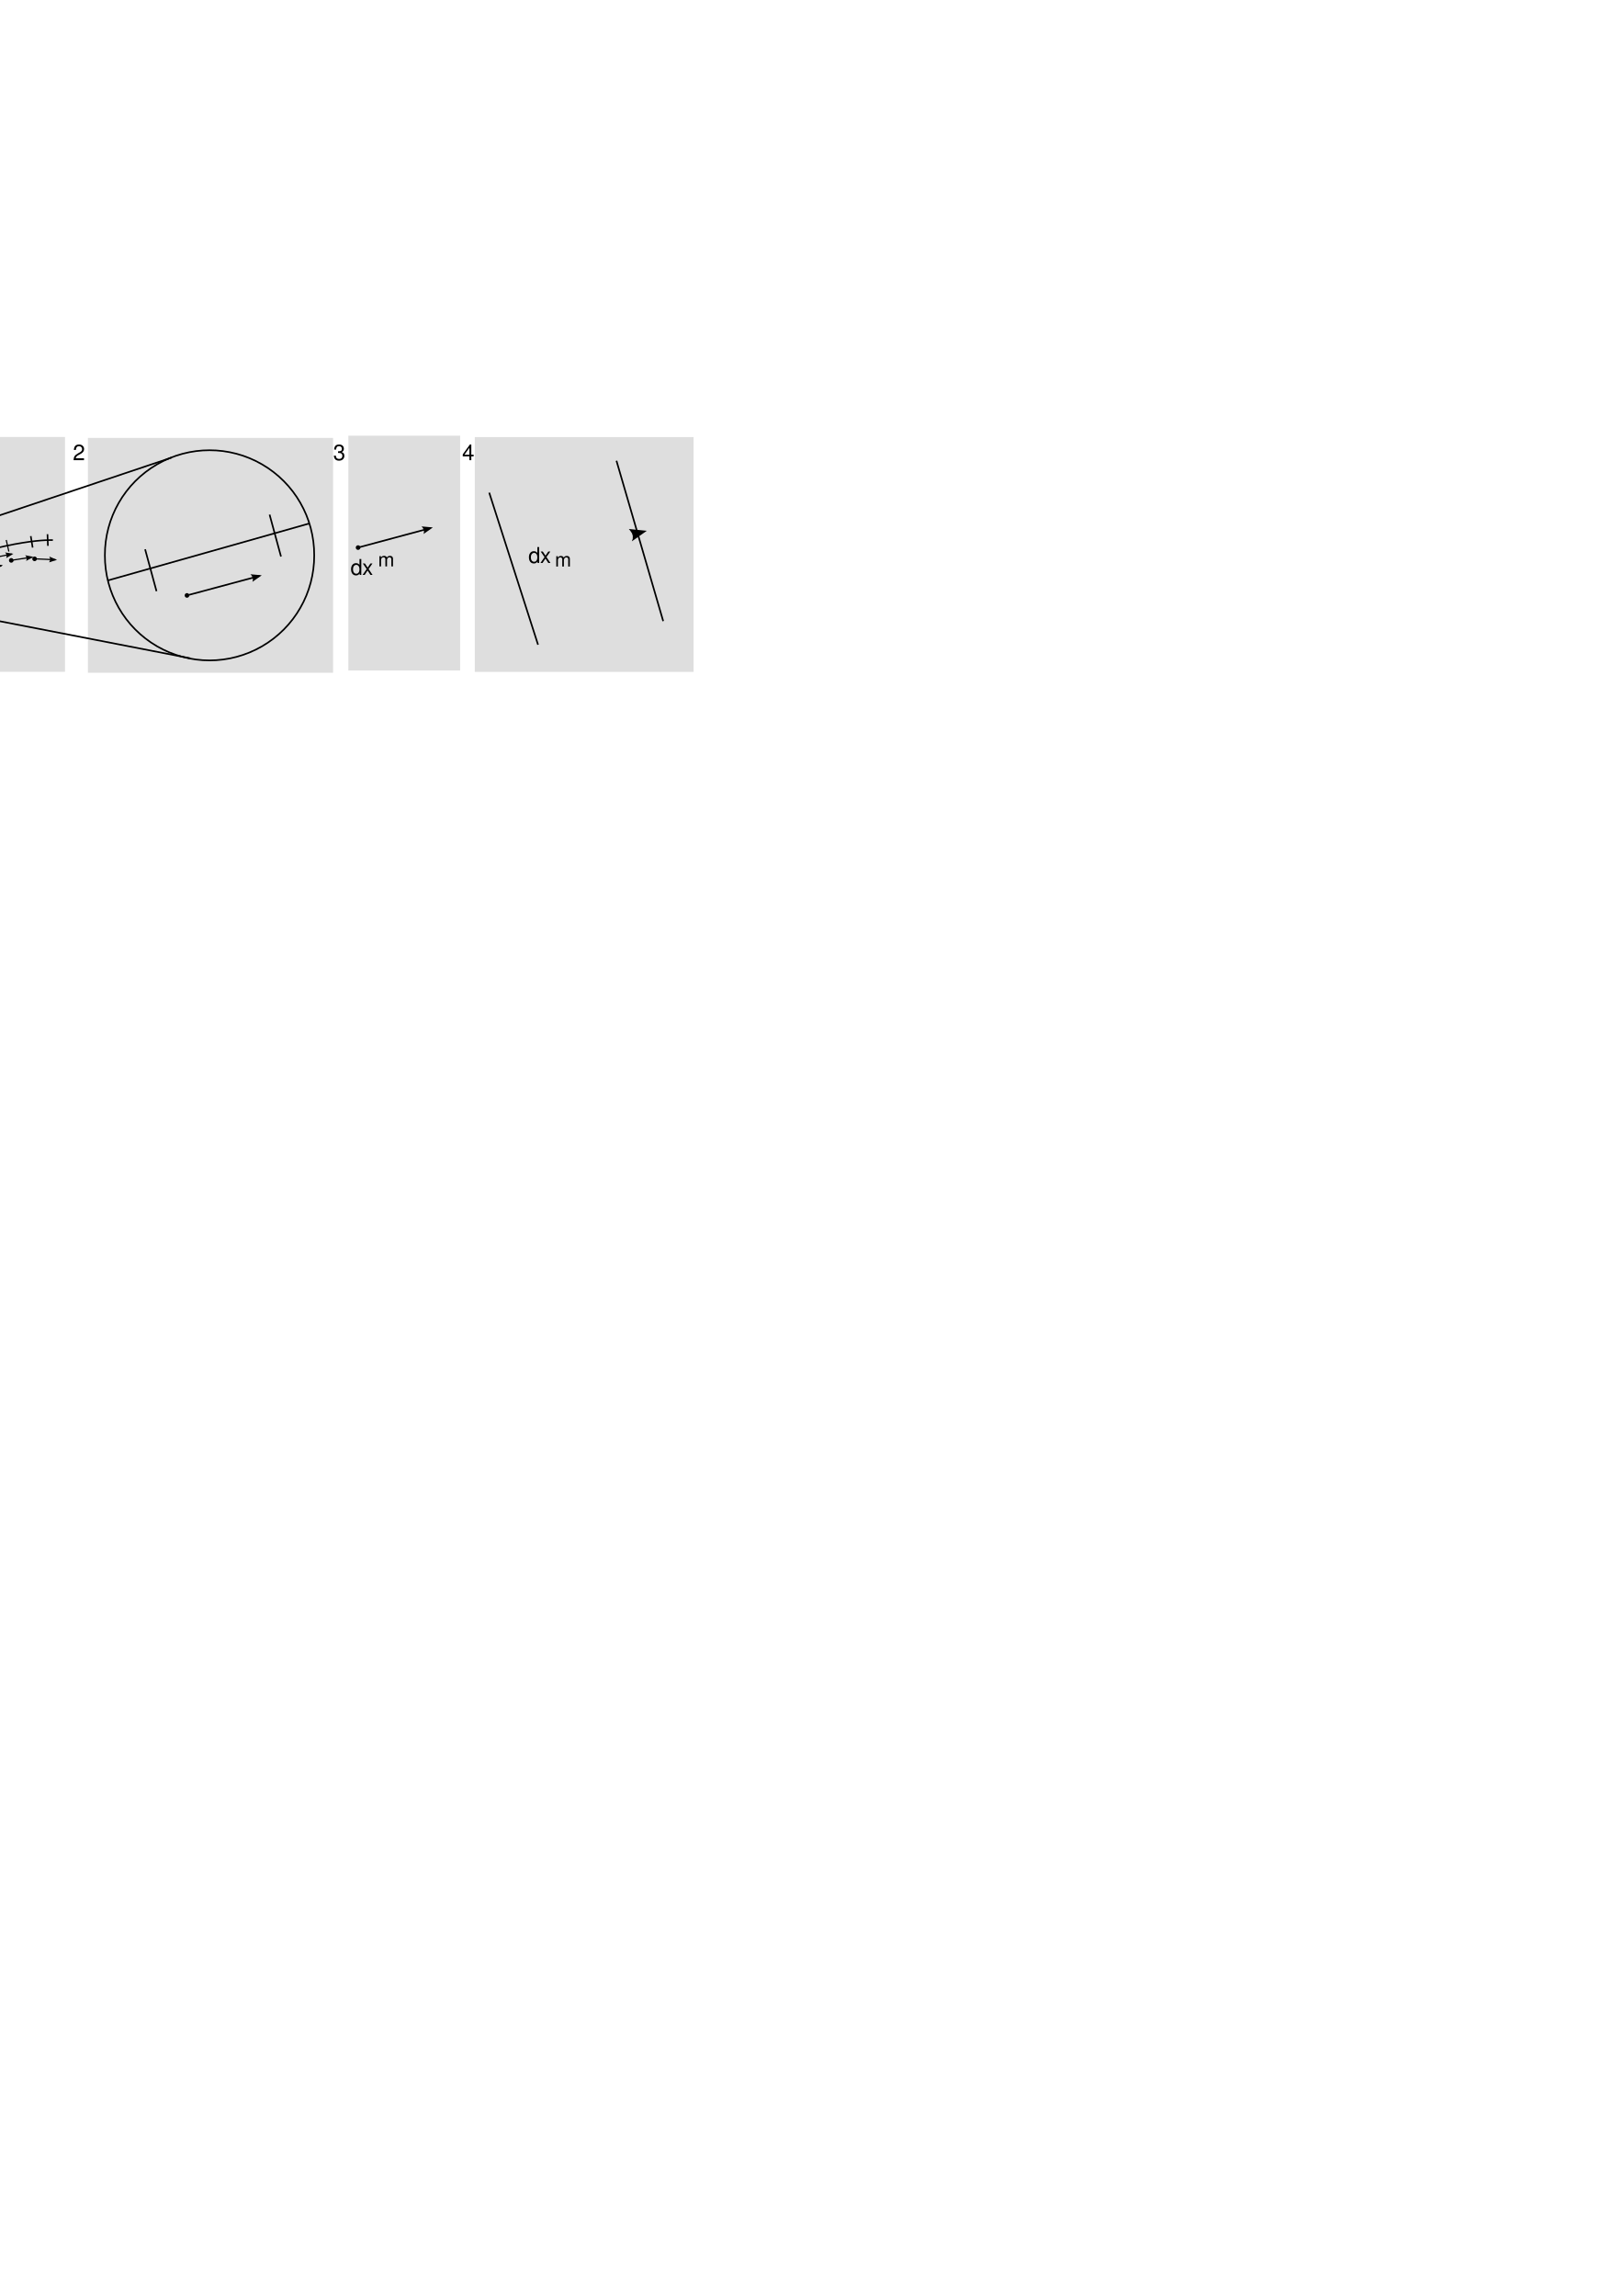
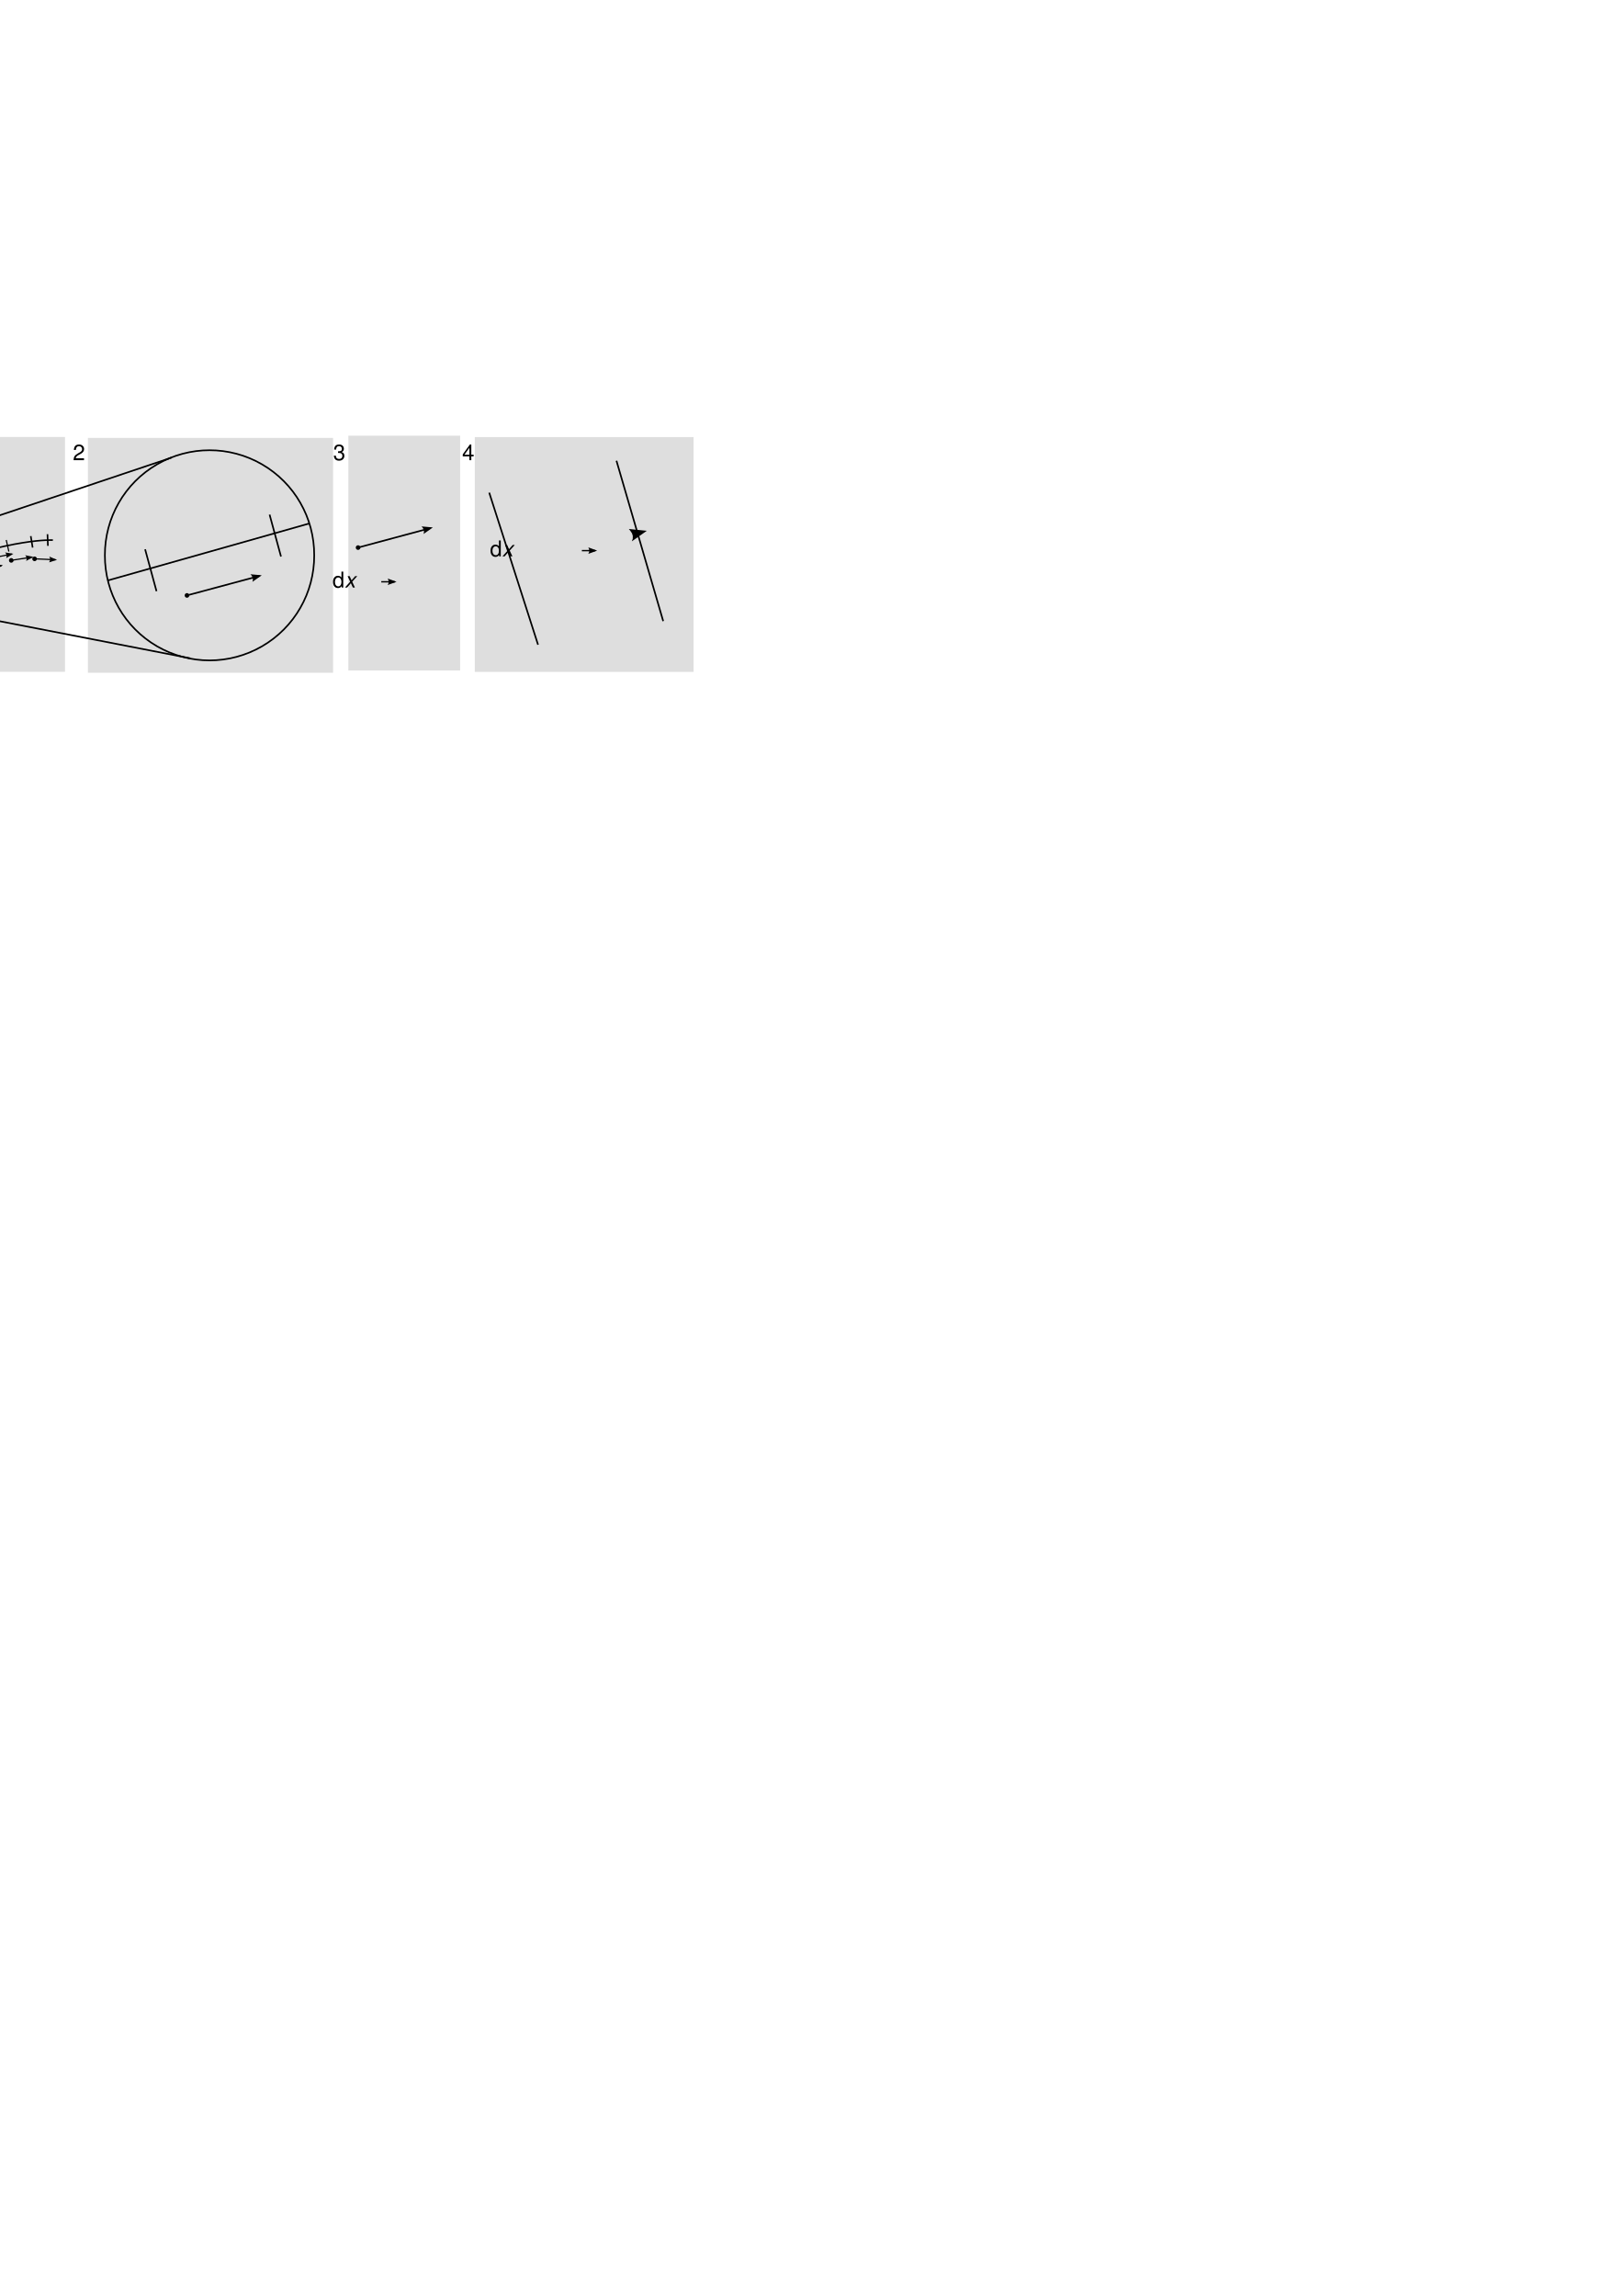
<svg xmlns="http://www.w3.org/2000/svg" width="744.094" height="1052.362" id="svg2" version="1.1">
  <defs id="defs4">
    <marker orient="auto" refY="0.0" refX="0.0" id="Arrow2Mend" style="overflow:visible;">
      <path id="path3711" style="font-size:12.0;fill-rule:evenodd;stroke-width:0.625;stroke-linejoin:round;" d="M 8.719,4.034 L -2.207,0.016 L 8.719,-4.002 C 6.973,-1.63 6.983,1.616 8.719,4.034 z " transform="scale(0.6) rotate(180) translate(0,0)" />
    </marker>
    <marker orient="auto" refY="0" refX="0" id="Arrow2Mend-9" style="overflow:visible">
      <path id="path3711-6" style="font-size:12px;fill-rule:evenodd;stroke-width:0.625;stroke-linejoin:round" d="M 8.719,4.034 -2.207,0.016 8.719,-4.002 c -1.745,2.372 -1.735,5.617 -6e-7,8.035 z" transform="scale(-0.6,-0.6)" />
    </marker>
    <marker orient="auto" refY="0" refX="0" id="marker3238" style="overflow:visible">
      <path id="path3240" style="font-size:12px;fill-rule:evenodd;stroke-width:0.625;stroke-linejoin:round" d="M 8.719,4.034 -2.207,0.016 8.719,-4.002 c -1.745,2.372 -1.735,5.617 -6e-7,8.035 z" transform="scale(-0.6,-0.6)" />
    </marker>
    <marker orient="auto" refY="0" refX="0" id="marker3242" style="overflow:visible">
      <path id="path3244" style="font-size:12px;fill-rule:evenodd;stroke-width:0.625;stroke-linejoin:round" d="M 8.719,4.034 -2.207,0.016 8.719,-4.002 c -1.745,2.372 -1.735,5.617 -6e-7,8.035 z" transform="scale(-0.6,-0.6)" />
    </marker>
    <marker orient="auto" refY="0" refX="0" id="marker3246" style="overflow:visible">
      <path id="path3248" style="font-size:12px;fill-rule:evenodd;stroke-width:0.625;stroke-linejoin:round" d="M 8.719,4.034 -2.207,0.016 8.719,-4.002 c -1.745,2.372 -1.735,5.617 -6e-7,8.035 z" transform="scale(-0.6,-0.6)" />
    </marker>
    <marker orient="auto" refY="0" refX="0" id="marker3250" style="overflow:visible">
      <path id="path3252" style="font-size:12px;fill-rule:evenodd;stroke-width:0.625;stroke-linejoin:round" d="M 8.719,4.034 -2.207,0.016 8.719,-4.002 c -1.745,2.372 -1.735,5.617 -6e-7,8.035 z" transform="scale(-0.6,-0.6)" />
    </marker>
    <marker orient="auto" refY="0" refX="0" id="marker3254" style="overflow:visible">
      <path id="path3256" style="font-size:12px;fill-rule:evenodd;stroke-width:0.625;stroke-linejoin:round" d="M 8.719,4.034 -2.207,0.016 8.719,-4.002 c -1.745,2.372 -1.735,5.617 -6e-7,8.035 z" transform="scale(-0.6,-0.6)" />
    </marker>
    <marker orient="auto" refY="0" refX="0" id="marker3258" style="overflow:visible">
      <path id="path3260" style="font-size:12px;fill-rule:evenodd;stroke-width:0.625;stroke-linejoin:round" d="M 8.719,4.034 -2.207,0.016 8.719,-4.002 c -1.745,2.372 -1.735,5.617 -6e-7,8.035 z" transform="scale(-0.6,-0.6)" />
    </marker>
    <marker orient="auto" refY="0" refX="0" id="marker3262" style="overflow:visible">
      <path id="path3264" style="font-size:12px;fill-rule:evenodd;stroke-width:0.625;stroke-linejoin:round" d="M 8.719,4.034 -2.207,0.016 8.719,-4.002 c -1.745,2.372 -1.735,5.617 -6e-7,8.035 z" transform="scale(-0.6,-0.6)" />
    </marker>
    <marker orient="auto" refY="0" refX="0" id="marker3266" style="overflow:visible">
      <path id="path3268" style="font-size:12px;fill-rule:evenodd;stroke-width:0.625;stroke-linejoin:round" d="M 8.719,4.034 -2.207,0.016 8.719,-4.002 c -1.745,2.372 -1.735,5.617 -6e-7,8.035 z" transform="scale(-0.6,-0.6)" />
    </marker>
    <marker orient="auto" refY="0" refX="0" id="marker3270" style="overflow:visible">
      <path id="path3272" style="font-size:12px;fill-rule:evenodd;stroke-width:0.625;stroke-linejoin:round" d="M 8.719,4.034 -2.207,0.016 8.719,-4.002 c -1.745,2.372 -1.735,5.617 -6e-7,8.035 z" transform="scale(-0.6,-0.6)" />
    </marker>
    <marker orient="auto" refY="0" refX="0" id="marker3274" style="overflow:visible">
      <path id="path3276" style="font-size:12px;fill-rule:evenodd;stroke-width:0.625;stroke-linejoin:round" d="M 8.719,4.034 -2.207,0.016 8.719,-4.002 c -1.745,2.372 -1.735,5.617 -6e-7,8.035 z" transform="scale(-0.6,-0.6)" />
    </marker>
    <marker orient="auto" refY="0" refX="0" id="marker3278" style="overflow:visible">
      <path id="path3280" style="font-size:12px;fill-rule:evenodd;stroke-width:0.625;stroke-linejoin:round" d="M 8.719,4.034 -2.207,0.016 8.719,-4.002 c -1.745,2.372 -1.735,5.617 -6e-7,8.035 z" transform="scale(-0.6,-0.6)" />
    </marker>
    <marker orient="auto" refY="0" refX="0" id="marker3282" style="overflow:visible">
      <path id="path3284" style="font-size:12px;fill-rule:evenodd;stroke-width:0.625;stroke-linejoin:round" d="M 8.719,4.034 -2.207,0.016 8.719,-4.002 c -1.745,2.372 -1.735,5.617 -6e-7,8.035 z" transform="scale(-0.6,-0.6)" />
    </marker>
    <marker orient="auto" refY="0" refX="0" id="marker3286" style="overflow:visible">
      <path id="path3288" style="font-size:12px;fill-rule:evenodd;stroke-width:0.625;stroke-linejoin:round" d="M 8.719,4.034 -2.207,0.016 8.719,-4.002 c -1.745,2.372 -1.735,5.617 -6e-7,8.035 z" transform="scale(-0.6,-0.6)" />
    </marker>
    <marker orient="auto" refY="0" refX="0" id="marker3290" style="overflow:visible">
      <path id="path3292" style="font-size:12px;fill-rule:evenodd;stroke-width:0.625;stroke-linejoin:round" d="M 8.719,4.034 -2.207,0.016 8.719,-4.002 c -1.745,2.372 -1.735,5.617 -6e-7,8.035 z" transform="scale(-0.6,-0.6)" />
    </marker>
    <marker orient="auto" refY="0" refX="0" id="marker3294" style="overflow:visible">
      <path id="path3296" style="font-size:12px;fill-rule:evenodd;stroke-width:0.625;stroke-linejoin:round" d="M 8.719,4.034 -2.207,0.016 8.719,-4.002 c -1.745,2.372 -1.735,5.617 -6e-7,8.035 z" transform="scale(-0.6,-0.6)" />
    </marker>
    <marker orient="auto" refY="0" refX="0" id="marker3298" style="overflow:visible">
      <path id="path3300" style="font-size:12px;fill-rule:evenodd;stroke-width:0.625;stroke-linejoin:round" d="M 8.719,4.034 -2.207,0.016 8.719,-4.002 c -1.745,2.372 -1.735,5.617 -6e-7,8.035 z" transform="scale(-0.6,-0.6)" />
    </marker>
    <marker orient="auto" refY="0" refX="0" id="marker3302" style="overflow:visible">
      <path id="path3304" style="font-size:12px;fill-rule:evenodd;stroke-width:0.625;stroke-linejoin:round" d="M 8.719,4.034 -2.207,0.016 8.719,-4.002 c -1.745,2.372 -1.735,5.617 -6e-7,8.035 z" transform="scale(-0.6,-0.6)" />
    </marker>
    <marker orient="auto" refY="0" refX="0" id="marker3306" style="overflow:visible">
      <path id="path3308" style="font-size:12px;fill-rule:evenodd;stroke-width:0.625;stroke-linejoin:round" d="M 8.719,4.034 -2.207,0.016 8.719,-4.002 c -1.745,2.372 -1.735,5.617 -6e-7,8.035 z" transform="scale(-0.6,-0.6)" />
    </marker>
    <marker orient="auto" refY="0" refX="0" id="marker3310" style="overflow:visible">
      <path id="path3312" style="font-size:12px;fill-rule:evenodd;stroke-width:0.625;stroke-linejoin:round" d="M 8.719,4.034 -2.207,0.016 8.719,-4.002 c -1.745,2.372 -1.735,5.617 -6e-7,8.035 z" transform="scale(-0.6,-0.6)" />
    </marker>
    <marker orient="auto" refY="0" refX="0" id="marker3314" style="overflow:visible">
      <path id="path3316" style="font-size:12px;fill-rule:evenodd;stroke-width:0.625;stroke-linejoin:round" d="M 8.719,4.034 -2.207,0.016 8.719,-4.002 c -1.745,2.372 -1.735,5.617 -6e-7,8.035 z" transform="scale(-0.6,-0.6)" />
    </marker>
    <marker orient="auto" refY="0" refX="0" id="marker3318" style="overflow:visible">
      <path id="path3320" style="font-size:12px;fill-rule:evenodd;stroke-width:0.625;stroke-linejoin:round" d="M 8.719,4.034 -2.207,0.016 8.719,-4.002 c -1.745,2.372 -1.735,5.617 -6e-7,8.035 z" transform="scale(-0.6,-0.6)" />
    </marker>
    <marker orient="auto" refY="0" refX="0" id="marker3322" style="overflow:visible">
      <path id="path3324" style="font-size:12px;fill-rule:evenodd;stroke-width:0.625;stroke-linejoin:round" d="M 8.719,4.034 -2.207,0.016 8.719,-4.002 c -1.745,2.372 -1.735,5.617 -6e-7,8.035 z" transform="scale(-0.6,-0.6)" />
    </marker>
    <marker orient="auto" refY="0" refX="0" id="marker3326" style="overflow:visible">
      <path id="path3328" style="font-size:12px;fill-rule:evenodd;stroke-width:0.625;stroke-linejoin:round" d="M 8.719,4.034 -2.207,0.016 8.719,-4.002 c -1.745,2.372 -1.735,5.617 -6e-7,8.035 z" transform="scale(-0.6,-0.6)" />
    </marker>
    <marker orient="auto" refY="0" refX="0" id="marker3330" style="overflow:visible">
      <path id="path3332" style="font-size:12px;fill-rule:evenodd;stroke-width:0.625;stroke-linejoin:round" d="M 8.719,4.034 -2.207,0.016 8.719,-4.002 c -1.745,2.372 -1.735,5.617 -6e-7,8.035 z" transform="scale(-0.6,-0.6)" />
    </marker>
+     <marker orient="auto" refY="0" refX="0" id="marker3330-8" style="overflow:visible">
+       <path id="path3332-6" style="font-size:12px;fill-rule:evenodd;stroke-width:0.625;stroke-linejoin:round" d="M 8.719,4.034 -2.207,0.016 8.719,-4.002 c -1.745,2.372 -1.735,5.617 -6e-7,8.035 z" transform="scale(-0.6,-0.6)" />
+     </marker>
  </defs>
  <g id="layer1">
    <rect style="fill:#dedede;fill-opacity:1;fill-rule:evenodd;stroke:none" id="rect2383-0-2" width="112.338" height="107.627" x="-82.546" y="200.282" />
    <rect style="fill:#dedede;fill-opacity:1;fill-rule:evenodd;stroke:none" id="rect2383-0" width="112.338" height="107.627" x="40.295" y="200.716" />
    <path style="fill:none;stroke:#000000;stroke-width:0.723;stroke-linecap:butt;stroke-linejoin:miter;stroke-miterlimit:4;stroke-opacity:1;stroke-dasharray:none;stroke-dashoffset:0;marker:none;visibility:visible;display:inline;overflow:visible;enable-background:accumulate" d="m -76.491,267.312 c 0,0 19.675,2.31 43.065,-6.316 39.693,-14.638 57.656,-13.437 57.656,-13.437" id="path2422-3" />
    <path style="fill:none;stroke:#000000;stroke-width:0.723;stroke-linecap:butt;stroke-linejoin:miter;stroke-miterlimit:4;stroke-opacity:1;stroke-dasharray:none;stroke-dashoffset:0;marker:none;visibility:visible;display:inline;overflow:visible;enable-background:accumulate" d="m -72.328,265.069 -0.213,5.334" id="path2424-0" />
    <path style="fill:none;stroke:#000000;stroke-width:0.723;stroke-linecap:butt;stroke-linejoin:miter;stroke-miterlimit:4;stroke-opacity:1;stroke-dasharray:none;stroke-dashoffset:0;marker:none;visibility:visible;display:inline;overflow:visible;enable-background:accumulate" d="m -62.656,264.804 0.605,5.304" id="path2426-3" />
    <path style="fill:none;stroke:#000000;stroke-width:0.723;stroke-linecap:butt;stroke-linejoin:miter;stroke-miterlimit:4;stroke-opacity:1;stroke-dasharray:none;stroke-dashoffset:0;marker:none;visibility:visible;display:inline;overflow:visible;enable-background:accumulate" d="m -48.379,262.636 0.9,5.262" id="path2428-7" />
    <path style="fill:none;stroke:#000000;stroke-width:0.723;stroke-linecap:butt;stroke-linejoin:miter;stroke-miterlimit:4;stroke-opacity:1;stroke-dasharray:none;stroke-dashoffset:0;marker:none;visibility:visible;display:inline;overflow:visible;enable-background:accumulate" d="m -34.995,258.89 1.265,5.187" id="path2430-4" />
    <path style="fill:none;stroke:#000000;stroke-width:0.723;stroke-linecap:butt;stroke-linejoin:miter;stroke-miterlimit:4;stroke-opacity:1;stroke-dasharray:none;stroke-dashoffset:0;marker:none;visibility:visible;display:inline;overflow:visible;enable-background:accumulate" d="m -26.938,256.103 1.904,4.988" id="path2432-5" />
    <path style="fill:none;stroke:#000000;stroke-width:0.723;stroke-linecap:butt;stroke-linejoin:miter;stroke-miterlimit:4;stroke-opacity:1;stroke-dasharray:none;stroke-dashoffset:0;marker:none;visibility:visible;display:inline;overflow:visible;enable-background:accumulate" d="m -20.828,253.743 1.599,5.094" id="path2434-3" />
    <path style="fill:none;stroke:#000000;stroke-width:0.723;stroke-linecap:butt;stroke-linejoin:miter;stroke-miterlimit:4;stroke-opacity:1;stroke-dasharray:none;stroke-dashoffset:0;marker:none;visibility:visible;display:inline;overflow:visible;enable-background:accumulate" d="m -15.241,252.045 1.308,5.176" id="path2436-0" />
    <path style="fill:none;stroke:#000000;stroke-width:0.723;stroke-linecap:butt;stroke-linejoin:miter;stroke-miterlimit:4;stroke-opacity:1;stroke-dasharray:none;stroke-dashoffset:0;marker:none;visibility:visible;display:inline;overflow:visible;enable-background:accumulate" d="m -11.787,250.988 1.246,5.191" id="path2438-3" />
    <path style="fill:none;stroke:#000000;stroke-width:0.723;stroke-linecap:butt;stroke-linejoin:miter;stroke-miterlimit:4;stroke-opacity:1;stroke-dasharray:none;stroke-dashoffset:0;marker:none;visibility:visible;display:inline;overflow:visible;enable-background:accumulate" d="m -5.826,249.415 1.645,5.079" id="path2440-2" />
    <path style="fill:none;stroke:#000000;stroke-width:0.536;stroke-linecap:butt;stroke-linejoin:miter;stroke-miterlimit:4;stroke-opacity:1;stroke-dasharray:none;stroke-dashoffset:0;marker:none;visibility:visible;display:inline;overflow:visible;enable-background:accumulate" d="m 2.863,247.503 1.194,5.284" id="path2442-7" />
    <path style="fill:none;stroke:#000000;stroke-width:0.723;stroke-linecap:butt;stroke-linejoin:miter;stroke-miterlimit:4;stroke-opacity:1;stroke-dasharray:none;stroke-dashoffset:0;marker:none;visibility:visible;display:inline;overflow:visible;enable-background:accumulate" d="m 14.098,245.716 0.862,5.269" id="path2444-3" />
    <path style="fill:none;stroke:#000000;stroke-width:0.723;stroke-linecap:butt;stroke-linejoin:miter;stroke-miterlimit:4;stroke-opacity:1;stroke-dasharray:none;stroke-dashoffset:0;marker:none;visibility:visible;display:inline;overflow:visible;enable-background:accumulate" d="m 21.76,244.847 0.196,5.335" id="path2446-9" />
    <g id="g4483-5" transform="matrix(0.1407984,-0.5340836,-0.5340836,-0.1407984,114.57,437.2992)">
      <path id="path4485-1" d="m 200.671,403.452 3.509,-16.271" style="fill:none;stroke:#000000;stroke-width:1px;stroke-linecap:butt;stroke-linejoin:miter;stroke-opacity:1;marker-mid:none;marker-end:url(#Arrow2Mend)" />
      <path transform="matrix(1.169491,0,0,1.169491,-34.72183,-68.77436)" d="m 202.778,404.345 c 0,0.907 -0.736,1.643 -1.643,1.643 -0.907,0 -1.643,-0.736 -1.643,-1.643 0,-0.907 0.736,-1.643 1.643,-1.643 0.907,0 1.643,0.736 1.643,1.643 z" id="path4487-5" style="fill:#000000;fill-opacity:1;stroke:none" />
    </g>
    <g id="g3423-0" transform="matrix(0.0554085,-0.5495447,-0.5495447,-0.0554085,149.6546,405.8442)">
      <path id="path3425-2" d="m 200.671,403.452 3.509,-16.271" style="fill:none;stroke:#000000;stroke-width:1px;stroke-linecap:butt;stroke-linejoin:miter;stroke-opacity:1;marker-mid:none;marker-end:url(#Arrow2Mend)" />
      <path transform="matrix(1.169491,0,0,1.169491,-34.72183,-68.77436)" d="m 202.778,404.345 c 0,0.907 -0.736,1.643 -1.643,1.643 -0.907,0 -1.643,-0.736 -1.643,-1.643 0,-0.907 0.736,-1.643 1.643,-1.643 0.907,0 1.643,0.736 1.643,1.643 z" id="path3427-3" style="fill:#000000;fill-opacity:1;stroke:none" />
    </g>
    <g id="g3429-5" transform="matrix(0.01879135,-0.5520112,-0.5520112,-0.01879135,172.2953,388.6683)">
      <path id="path3431-1" d="m 200.671,403.452 3.509,-16.271" style="fill:none;stroke:#000000;stroke-width:1px;stroke-linecap:butt;stroke-linejoin:miter;stroke-opacity:1;marker-mid:none;marker-end:url(#Arrow2Mend)" />
      <path transform="matrix(1.169491,0,0,1.169491,-34.72183,-68.77436)" d="m 202.778,404.345 c 0,0.907 -0.736,1.643 -1.643,1.643 -0.907,0 -1.643,-0.736 -1.643,-1.643 0,-0.907 0.736,-1.643 1.643,-1.643 0.907,0 1.643,0.736 1.643,1.643 z" id="path3433-9" style="fill:#000000;fill-opacity:1;stroke:none" />
    </g>
    <g id="g3435-4" transform="matrix(0.02144705,-0.5519143,-0.5519143,-0.02144705,186.5439,386.5981)">
      <path id="path3437-8" d="m 200.671,403.452 3.509,-16.271" style="fill:none;stroke:#000000;stroke-width:1px;stroke-linecap:butt;stroke-linejoin:miter;stroke-opacity:1;marker-mid:none;marker-end:url(#Arrow2Mend)" />
      <path transform="matrix(1.169491,0,0,1.169491,-34.72183,-68.77436)" d="m 202.778,404.345 c 0,0.907 -0.736,1.643 -1.643,1.643 -0.907,0 -1.643,-0.736 -1.643,-1.643 0,-0.907 0.736,-1.643 1.643,-1.643 0.907,0 1.643,0.736 1.643,1.643 z" id="path3439-2" style="fill:#000000;fill-opacity:1;stroke:none" />
    </g>
    <g id="g3441-4" transform="matrix(-0.05309949,-0.5497726,-0.5497726,0.05309949,209.0537,352.214)">
      <path id="path3443-9" d="m 200.671,403.452 3.509,-16.271" style="fill:none;stroke:#000000;stroke-width:1px;stroke-linecap:butt;stroke-linejoin:miter;stroke-opacity:1;marker-mid:none;marker-end:url(#Arrow2Mend)" />
      <path transform="matrix(1.169491,0,0,1.169491,-34.72183,-68.77436)" d="m 202.778,404.345 c 0,0.907 -0.736,1.643 -1.643,1.643 -0.907,0 -1.643,-0.736 -1.643,-1.643 0,-0.907 0.736,-1.643 1.643,-1.643 0.907,0 1.643,0.736 1.643,1.643 z" id="path3445-3" style="fill:#000000;fill-opacity:1;stroke:none" />
    </g>
    <g id="g3447-5" transform="matrix(-0.01228851,-0.5521942,-0.5521942,0.01228851,208.8435,370.3635)">
      <path id="path3449-0" d="m 200.671,403.452 3.509,-16.271" style="fill:none;stroke:#000000;stroke-width:1px;stroke-linecap:butt;stroke-linejoin:miter;stroke-opacity:1;marker-mid:none;marker-end:url(#Arrow2Mend)" />
      <path transform="matrix(1.169491,0,0,1.169491,-34.72183,-68.77436)" d="m 202.778,404.345 c 0,0.907 -0.736,1.643 -1.643,1.643 -0.907,0 -1.643,-0.736 -1.643,-1.643 0,-0.907 0.736,-1.643 1.643,-1.643 0.907,0 1.643,0.736 1.643,1.643 z" id="path3451-1" style="fill:#000000;fill-opacity:1;stroke:none" />
    </g>
    <g id="g3453-0" transform="matrix(-0.0378525,-0.5510324,-0.5510324,0.0378525,217.6164,355.5182)">
      <path id="path3455-0" d="m 200.671,403.452 3.509,-16.271" style="fill:none;stroke:#000000;stroke-width:1px;stroke-linecap:butt;stroke-linejoin:miter;stroke-opacity:1;marker-mid:none;marker-end:url(#Arrow2Mend)" />
      <path transform="matrix(1.169491,0,0,1.169491,-34.72183,-68.77436)" d="m 202.778,404.345 c 0,0.907 -0.736,1.643 -1.643,1.643 -0.907,0 -1.643,-0.736 -1.643,-1.643 0,-0.907 0.736,-1.643 1.643,-1.643 0.907,0 1.643,0.736 1.643,1.643 z" id="path3457-4" style="fill:#000000;fill-opacity:1;stroke:none" />
    </g>
    <g id="g3459-8" transform="matrix(0.01668133,-0.552079,-0.552079,-0.01668133,210.9862,378.4096)">
      <path id="path3461-4" d="m 200.671,403.452 3.509,-16.271" style="fill:none;stroke:#000000;stroke-width:1px;stroke-linecap:butt;stroke-linejoin:miter;stroke-opacity:1;marker-mid:none;marker-end:url(#Arrow2Mend)" />
      <path transform="matrix(1.169491,0,0,1.169491,-34.72183,-68.77436)" d="m 202.778,404.345 c 0,0.907 -0.736,1.643 -1.643,1.643 -0.907,0 -1.643,-0.736 -1.643,-1.643 0,-0.907 0.736,-1.643 1.643,-1.643 0.907,0 1.643,0.736 1.643,1.643 z" id="path3463-9" style="fill:#000000;fill-opacity:1;stroke:none" />
    </g>
    <g id="g3465-1" transform="matrix(0.01072273,-0.5522268,-0.5522268,-0.01072273,217.0376,370.86)">
      <path id="path3467-6" d="m 200.671,403.452 3.509,-16.271" style="fill:none;stroke:#000000;stroke-width:1px;stroke-linecap:butt;stroke-linejoin:miter;stroke-opacity:1;marker-mid:none;marker-end:url(#Arrow2Mend)" />
      <path transform="matrix(1.169491,0,0,1.169491,-34.72183,-68.77436)" d="m 202.778,404.345 c 0,0.907 -0.736,1.643 -1.643,1.643 -0.907,0 -1.643,-0.736 -1.643,-1.643 0,-0.907 0.736,-1.643 1.643,-1.643 0.907,0 1.643,0.736 1.643,1.643 z" id="path3469-3" style="fill:#000000;fill-opacity:1;stroke:none" />
    </g>
    <g id="g3471-6" transform="matrix(0.03118593,-0.5514498,-0.5514498,-0.03118593,221.7483,380.02)">
      <path id="path3473-5" d="m 200.671,403.452 3.509,-16.271" style="fill:none;stroke:#000000;stroke-width:1px;stroke-linecap:butt;stroke-linejoin:miter;stroke-opacity:1;marker-mid:none;marker-end:url(#Arrow2Mend)" />
      <path transform="matrix(1.169491,0,0,1.169491,-34.72183,-68.77436)" d="m 202.778,404.345 c 0,0.907 -0.736,1.643 -1.643,1.643 -0.907,0 -1.643,-0.736 -1.643,-1.643 0,-0.907 0.736,-1.643 1.643,-1.643 0.907,0 1.643,0.736 1.643,1.643 z" id="path3475-8" style="fill:#000000;fill-opacity:1;stroke:none" />
    </g>
    <g id="g3477-5" transform="matrix(0.1407984,-0.5340836,-0.5340836,-0.1407984,203.4482,420.1239)">
      <path id="path3479-0" d="m 200.671,403.452 3.509,-16.271" style="fill:none;stroke:#000000;stroke-width:1px;stroke-linecap:butt;stroke-linejoin:miter;stroke-opacity:1;marker-mid:none;marker-end:url(#Arrow2Mend)" />
      <path transform="matrix(1.169491,0,0,1.169491,-34.72183,-68.77436)" d="m 202.778,404.345 c 0,0.907 -0.736,1.643 -1.643,1.643 -0.907,0 -1.643,-0.736 -1.643,-1.643 0,-0.907 0.736,-1.643 1.643,-1.643 0.907,0 1.643,0.736 1.643,1.643 z" id="path3481-9" style="fill:#000000;fill-opacity:1;stroke:none" />
    </g>
    <path style="fill:none;stroke:#000000;stroke-width:0.75;stroke-linecap:butt;stroke-linejoin:miter;stroke-miterlimit:4;stroke-opacity:1;stroke-dasharray:none;marker-mid:none;marker-end:url(#Arrow2Mend)" d="m 85.966,272.823 33.026,-8.881" id="path3431-3" />
    <path style="color:#000000;fill:none;stroke:#000000;stroke-width:1;stroke-linecap:butt;stroke-linejoin:miter;stroke-miterlimit:4;stroke-opacity:1;stroke-dasharray:none;stroke-dashoffset:0;marker:none;visibility:visible;display:inline;overflow:visible;enable-background:accumulate" id="path3477" d="m 74.057,401.081 a 15.232,15.232 0 1 1 -30.463,0 15.232,15.232 0 1 1 30.463,0 z" transform="matrix(0.8264362,0,0,0.8264362,-90.80046,-67.82259)" />
    <path style="color:#000000;fill:none;stroke:#000000;stroke-width:0.908;stroke-linecap:butt;stroke-linejoin:miter;stroke-miterlimit:4;stroke-opacity:1;stroke-dasharray:none;stroke-dashoffset:0;marker:none;visibility:visible;display:inline;overflow:visible;enable-background:accumulate" id="path3486" d="m 129.206,474.35 a 58.038,58.038 0 1 1 -116.075,0 58.038,58.038 0 1 1 116.075,0 z" transform="matrix(0.8264362,0,0,0.8264362,37.21392,-137.4903)" />
    <path style="color:#000000;fill:none;stroke:#000000;stroke-width:0.75;stroke-linecap:butt;stroke-linejoin:miter;stroke-miterlimit:4;stroke-opacity:1;stroke-dasharray:none;stroke-dashoffset:0;marker:none;visibility:visible;display:inline;overflow:visible;enable-background:accumulate" d="M -47.116,251.966 78.606,209.749" id="path3524" />
    <path style="color:#000000;fill:none;stroke:#000000;stroke-width:0.75;stroke-linecap:butt;stroke-linejoin:miter;stroke-miterlimit:4;stroke-opacity:1;stroke-dasharray:none;stroke-dashoffset:0;marker:none;visibility:visible;display:inline;overflow:visible;enable-background:accumulate" d="m -45.217,275.955 132.408,25.772" id="path3526" />
    <path style="color:#000000;fill:none;stroke:#000000;stroke-width:0.75;stroke-linecap:butt;stroke-linejoin:miter;stroke-miterlimit:4;stroke-opacity:1;stroke-dasharray:none;stroke-dashoffset:0;marker:none;visibility:visible;display:inline;overflow:visible;enable-background:accumulate" d="M 49.217,266.103 141.624,239.966" id="path3558" />
    <path style="color:#000000;fill:none;stroke:#000000;stroke-width:0.75;stroke-linecap:butt;stroke-linejoin:miter;stroke-miterlimit:4;stroke-opacity:1;stroke-dasharray:none;stroke-dashoffset:0;marker:none;visibility:visible;display:inline;overflow:visible;enable-background:accumulate" d="m 123.543,235.869 5.227,19.214" id="path3560" />
    <path style="color:#000000;fill:none;stroke:#000000;stroke-width:0.75;stroke-linecap:butt;stroke-linejoin:miter;stroke-miterlimit:4;stroke-opacity:1;stroke-dasharray:none;stroke-dashoffset:0;marker:none;visibility:visible;display:inline;overflow:visible;enable-background:accumulate" d="m 66.5,251.764 5.227,19.214" id="path3560-5" />
    <path style="fill:#000000;fill-opacity:1;stroke:none" id="path4487-8" d="m 202.778,404.345 a 1.643,1.643 0 1 1 -3.286,0 1.643,1.643 0 1 1 3.286,0 z" transform="matrix(-0.00505577,-0.6459265,-0.6459265,0.00505577,347.8809,400.7837)" />
    <rect style="fill:#dedede;fill-opacity:1;fill-rule:evenodd;stroke:none" id="rect2383-0-26" width="51.214" height="107.627" x="159.647" y="199.691" />
    <path style="fill:none;stroke:#000000;stroke-width:0.75;stroke-linecap:butt;stroke-linejoin:miter;stroke-miterlimit:4;stroke-opacity:1;stroke-dasharray:none;marker-mid:none;marker-end:url(#Arrow2Mend)" d="m 164.378,250.894 33.026,-8.881" id="path3431-3-1" />
    <path style="fill:#000000;fill-opacity:1;stroke:none" id="path4487-8-9" d="m 202.778,404.345 a 1.643,1.643 0 1 1 -3.286,0 1.643,1.643 0 1 1 3.286,0 z" transform="matrix(-0.00505577,-0.6459265,-0.6459265,0.00505577,426.2928,378.8546)" />
-     <text xml:space="preserve" style="font-size:10px;font-style:normal;font-variant:normal;font-weight:normal;font-stretch:normal;text-align:end;line-height:106%;writing-mode:lr-tb;text-anchor:end;fill:#000000;fill-opacity:1;stroke:none;font-family:FreeSans;-inkscape-font-specification:FreeSans" x="183.338" y="263.511" id="text2481-3-8">
-       <tspan id="tspan2483-7-7" x="183.338" y="263.511">dx</tspan>
-     </text>
-     <text xml:space="preserve" style="font-size:9px;font-style:normal;font-variant:normal;font-weight:normal;font-stretch:normal;text-align:end;line-height:106%;writing-mode:lr-tb;text-anchor:end;fill:#000000;fill-opacity:1;stroke:none;font-family:FreeSans;-inkscape-font-specification:FreeSans" x="191.891" y="259.614" id="text2485-6-2">
-       <tspan id="tspan2487-1-4" x="191.891" y="259.614" style="font-size:9px;font-style:normal;font-variant:normal;font-weight:normal;font-stretch:normal;text-align:end;line-height:106%;writing-mode:lr-tb;text-anchor:end;font-family:FreeSans;-inkscape-font-specification:FreeSans">m</tspan>
+     <text xml:space="preserve" style="font-size:10px;font-style:normal;font-variant:normal;font-weight:normal;font-stretch:normal;text-align:end;line-height:106%;writing-mode:lr-tb;text-anchor:end;fill:#000000;fill-opacity:1;stroke:none;font-family:FreeSans;-inkscape-font-specification:FreeSans" x="192.81" y="269.296" id="text2481-3-8">
+       <tspan id="tspan2483-7-7" x="192.81" y="269.296">d<tspan style="font-style:italic;-inkscape-font-specification:FreeSans Italic" id="tspan4535">x</tspan>
+       </tspan>
    </text>
    <rect style="fill:#dedede;fill-opacity:1;fill-rule:evenodd;stroke:none" id="rect2383-0-26-5" width="100.272" height="107.627" x="217.575" y="200.326" />
    <path style="color:#000000;fill:none;stroke:#000000;stroke-width:0.75;stroke-linecap:butt;stroke-linejoin:miter;stroke-miterlimit:4;stroke-opacity:1;stroke-dasharray:none;stroke-dashoffset:0;marker:none;visibility:visible;display:inline;overflow:visible;enable-background:accumulate" d="m 282.507,211.183 21.42,73.511" id="path3560-2" />
    <path style="color:#000000;fill:none;stroke:#000000;stroke-width:0.75;stroke-linecap:butt;stroke-linejoin:miter;stroke-miterlimit:4;stroke-opacity:1;stroke-dasharray:none;stroke-dashoffset:0;marker:none;visibility:visible;display:inline;overflow:visible;enable-background:accumulate" d="m 224.193,225.808 22.373,69.701" id="path3560-5-6" />
    <path style="color:#000000;fill:#000000;fill-opacity:1;stroke:none;stroke-width:0.625;marker:none;visibility:visible;display:inline;overflow:visible;enable-background:accumulate" d="m 288.189,242.47 8.213,0.819 -6.848,4.829 0.409,-1.146 0.027,-1.337 -0.355,-1.173 -0.737,-1.119 z" id="path4700" />
-     <text xml:space="preserve" style="font-size:10px;font-style:normal;font-variant:normal;font-weight:normal;font-stretch:normal;text-align:end;line-height:106%;writing-mode:lr-tb;text-anchor:end;fill:#000000;fill-opacity:1;stroke:none;font-family:FreeSans;-inkscape-font-specification:FreeSans" x="264.849" y="258.028" id="text2469-4-1">
-       <tspan id="tspan2471-6-2" x="264.849" y="258.028">dx</tspan>
-     </text>
-     <text xml:space="preserve" style="font-size:9px;font-style:normal;font-variant:normal;font-weight:normal;font-stretch:normal;text-align:end;line-height:106%;writing-mode:lr-tb;text-anchor:end;fill:#000000;fill-opacity:1;stroke:none;font-family:FreeSans;-inkscape-font-specification:FreeSans" x="272.941" y="259.656" id="text2473-6-3">
-       <tspan id="tspan2475-3-6" x="272.941" y="259.656" style="font-size:9px;font-style:normal;font-variant:normal;font-weight:normal;font-stretch:normal;text-align:end;line-height:106%;writing-mode:lr-tb;text-anchor:end;font-family:FreeSans;-inkscape-font-specification:FreeSans">m</tspan>
-     </text>
    <text xml:space="preserve" style="font-size:10.125px;font-style:normal;font-variant:normal;font-weight:normal;font-stretch:normal;text-indent:0;text-align:end;text-decoration:none;line-height:106%;letter-spacing:0px;word-spacing:0px;text-transform:none;direction:ltr;block-progression:tb;writing-mode:lr-tb;text-anchor:end;baseline-shift:baseline;color:#000000;fill:#000000;fill-opacity:1;fill-rule:nonzero;stroke:none;stroke-width:1px;marker:none;visibility:visible;display:inline;overflow:visible;enable-background:accumulate;font-family:FreeSans;-inkscape-font-specification:FreeSans" x="-71.194" y="210.915" id="text4729">
      <tspan id="tspan4731" x="-71.194" y="210.915">1</tspan>
    </text>
    <text xml:space="preserve" style="font-size:10.125px;font-style:normal;font-variant:normal;font-weight:normal;font-stretch:normal;text-indent:0;text-align:end;text-decoration:none;line-height:106%;letter-spacing:0px;word-spacing:0px;text-transform:none;direction:ltr;block-progression:tb;writing-mode:lr-tb;text-anchor:end;baseline-shift:baseline;color:#000000;fill:#000000;fill-opacity:1;fill-rule:nonzero;stroke:none;stroke-width:1px;marker:none;visibility:visible;display:inline;overflow:visible;enable-background:accumulate;font-family:FreeSans;-inkscape-font-specification:FreeSans" x="51.654" y="210.915" id="text4733">
      <tspan id="tspan4735" x="51.654" y="210.915">2</tspan>
    </text>
    <text xml:space="preserve" style="font-size:10.125px;font-style:normal;font-variant:normal;font-weight:normal;font-stretch:normal;text-indent:0;text-align:end;text-decoration:none;line-height:106%;letter-spacing:0px;word-spacing:0px;text-transform:none;direction:ltr;block-progression:tb;writing-mode:lr-tb;text-anchor:end;baseline-shift:baseline;color:#000000;fill:#000000;fill-opacity:1;fill-rule:nonzero;stroke:none;stroke-width:1px;marker:none;visibility:visible;display:inline;overflow:visible;enable-background:accumulate;font-family:FreeSans;-inkscape-font-specification:FreeSans" x="170.961" y="210.915" id="text4737">
      <tspan id="tspan4739" x="170.961" y="210.915">3</tspan>
    </text>
    <text xml:space="preserve" style="font-size:10.125px;font-style:normal;font-variant:normal;font-weight:normal;font-stretch:normal;text-indent:0;text-align:end;text-decoration:none;line-height:106%;letter-spacing:0px;word-spacing:0px;text-transform:none;direction:ltr;block-progression:tb;writing-mode:lr-tb;text-anchor:end;baseline-shift:baseline;color:#000000;fill:#000000;fill-opacity:1;fill-rule:nonzero;stroke:none;stroke-width:1px;marker:none;visibility:visible;display:inline;overflow:visible;enable-background:accumulate;font-family:FreeSans;-inkscape-font-specification:FreeSans" x="230.072" y="210.915" id="text4741">
      <tspan id="tspan4743" x="230.072" y="210.915">4</tspan>
    </text>
+     <path style="color:#000000;fill:none;stroke:#000000;stroke-width:0.625;stroke-linecap:butt;stroke-linejoin:miter;stroke-miterlimit:4;stroke-opacity:1;stroke-dasharray:none;stroke-dashoffset:0;marker:none;marker-end:url(#marker3330);visibility:visible;display:inline;overflow:visible;enable-background:accumulate" d="m 174.728,266.664 6.171,0" id="path3115" />
+     <text xml:space="preserve" style="font-size:10px;font-style:normal;font-variant:normal;font-weight:normal;font-stretch:normal;text-align:end;line-height:106%;writing-mode:lr-tb;text-anchor:end;fill:#000000;fill-opacity:1;stroke:none;font-family:FreeSans;-inkscape-font-specification:FreeSans" x="264.992" y="255.012" id="text2481-3-8-7">
+       <tspan id="tspan2483-7-7-2" x="264.992" y="255.012">d<tspan style="font-style:italic;-inkscape-font-specification:FreeSans Italic" id="tspan4537">x</tspan>
+       </tspan>
+     </text>
+     <path style="color:#000000;fill:none;stroke:#000000;stroke-width:0.625;stroke-linecap:butt;stroke-linejoin:miter;stroke-miterlimit:4;stroke-opacity:1;stroke-dasharray:none;stroke-dashoffset:0;marker:none;marker-end:url(#marker3330);visibility:visible;display:inline;overflow:visible;enable-background:accumulate" d="m 266.654,252.38 6.171,0" id="path3115-0" />
  </g>
</svg>
